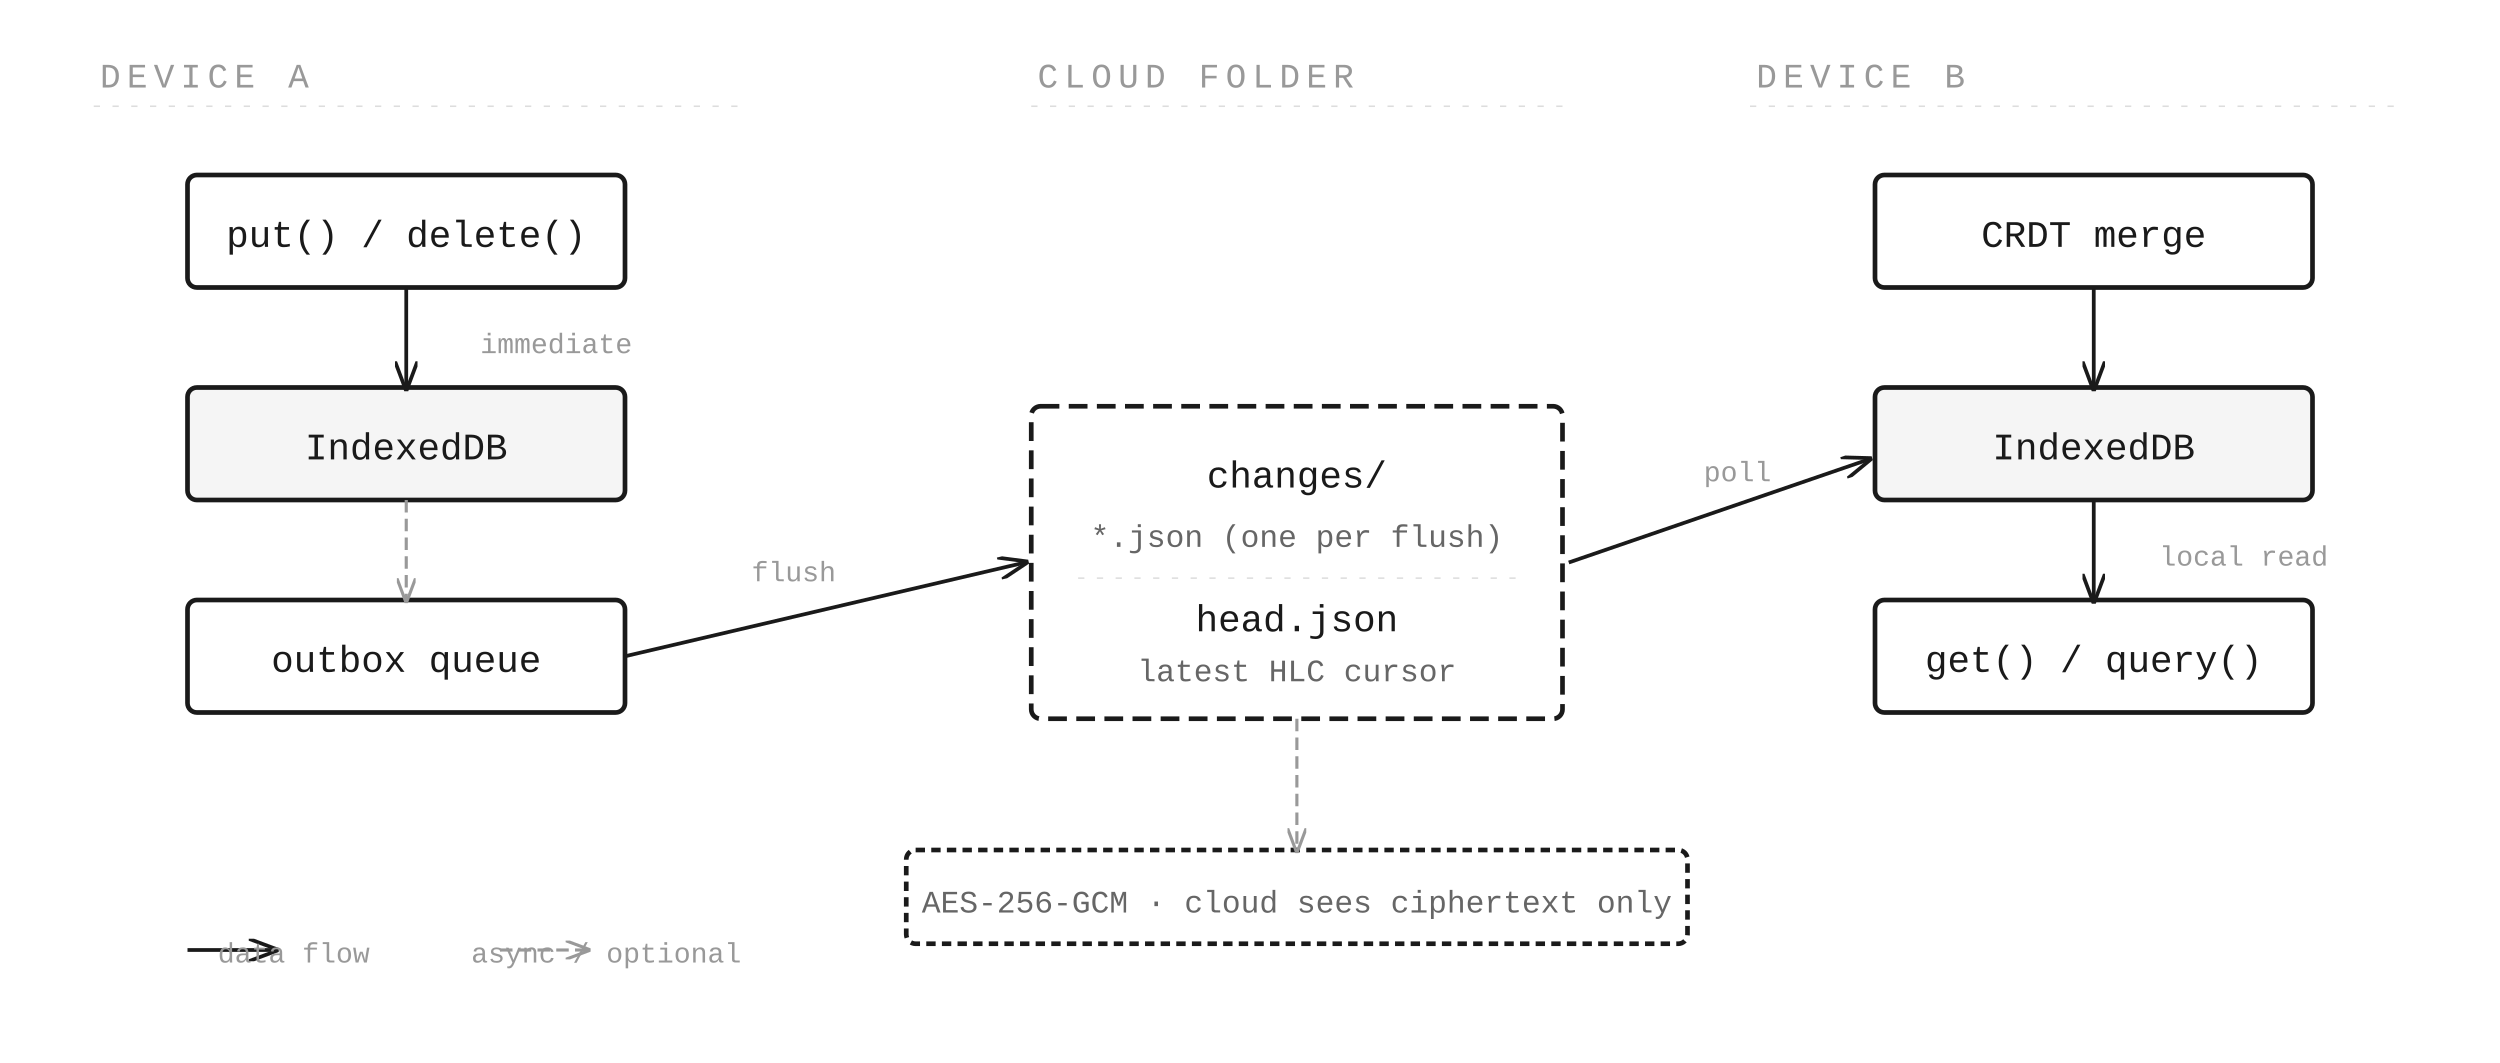
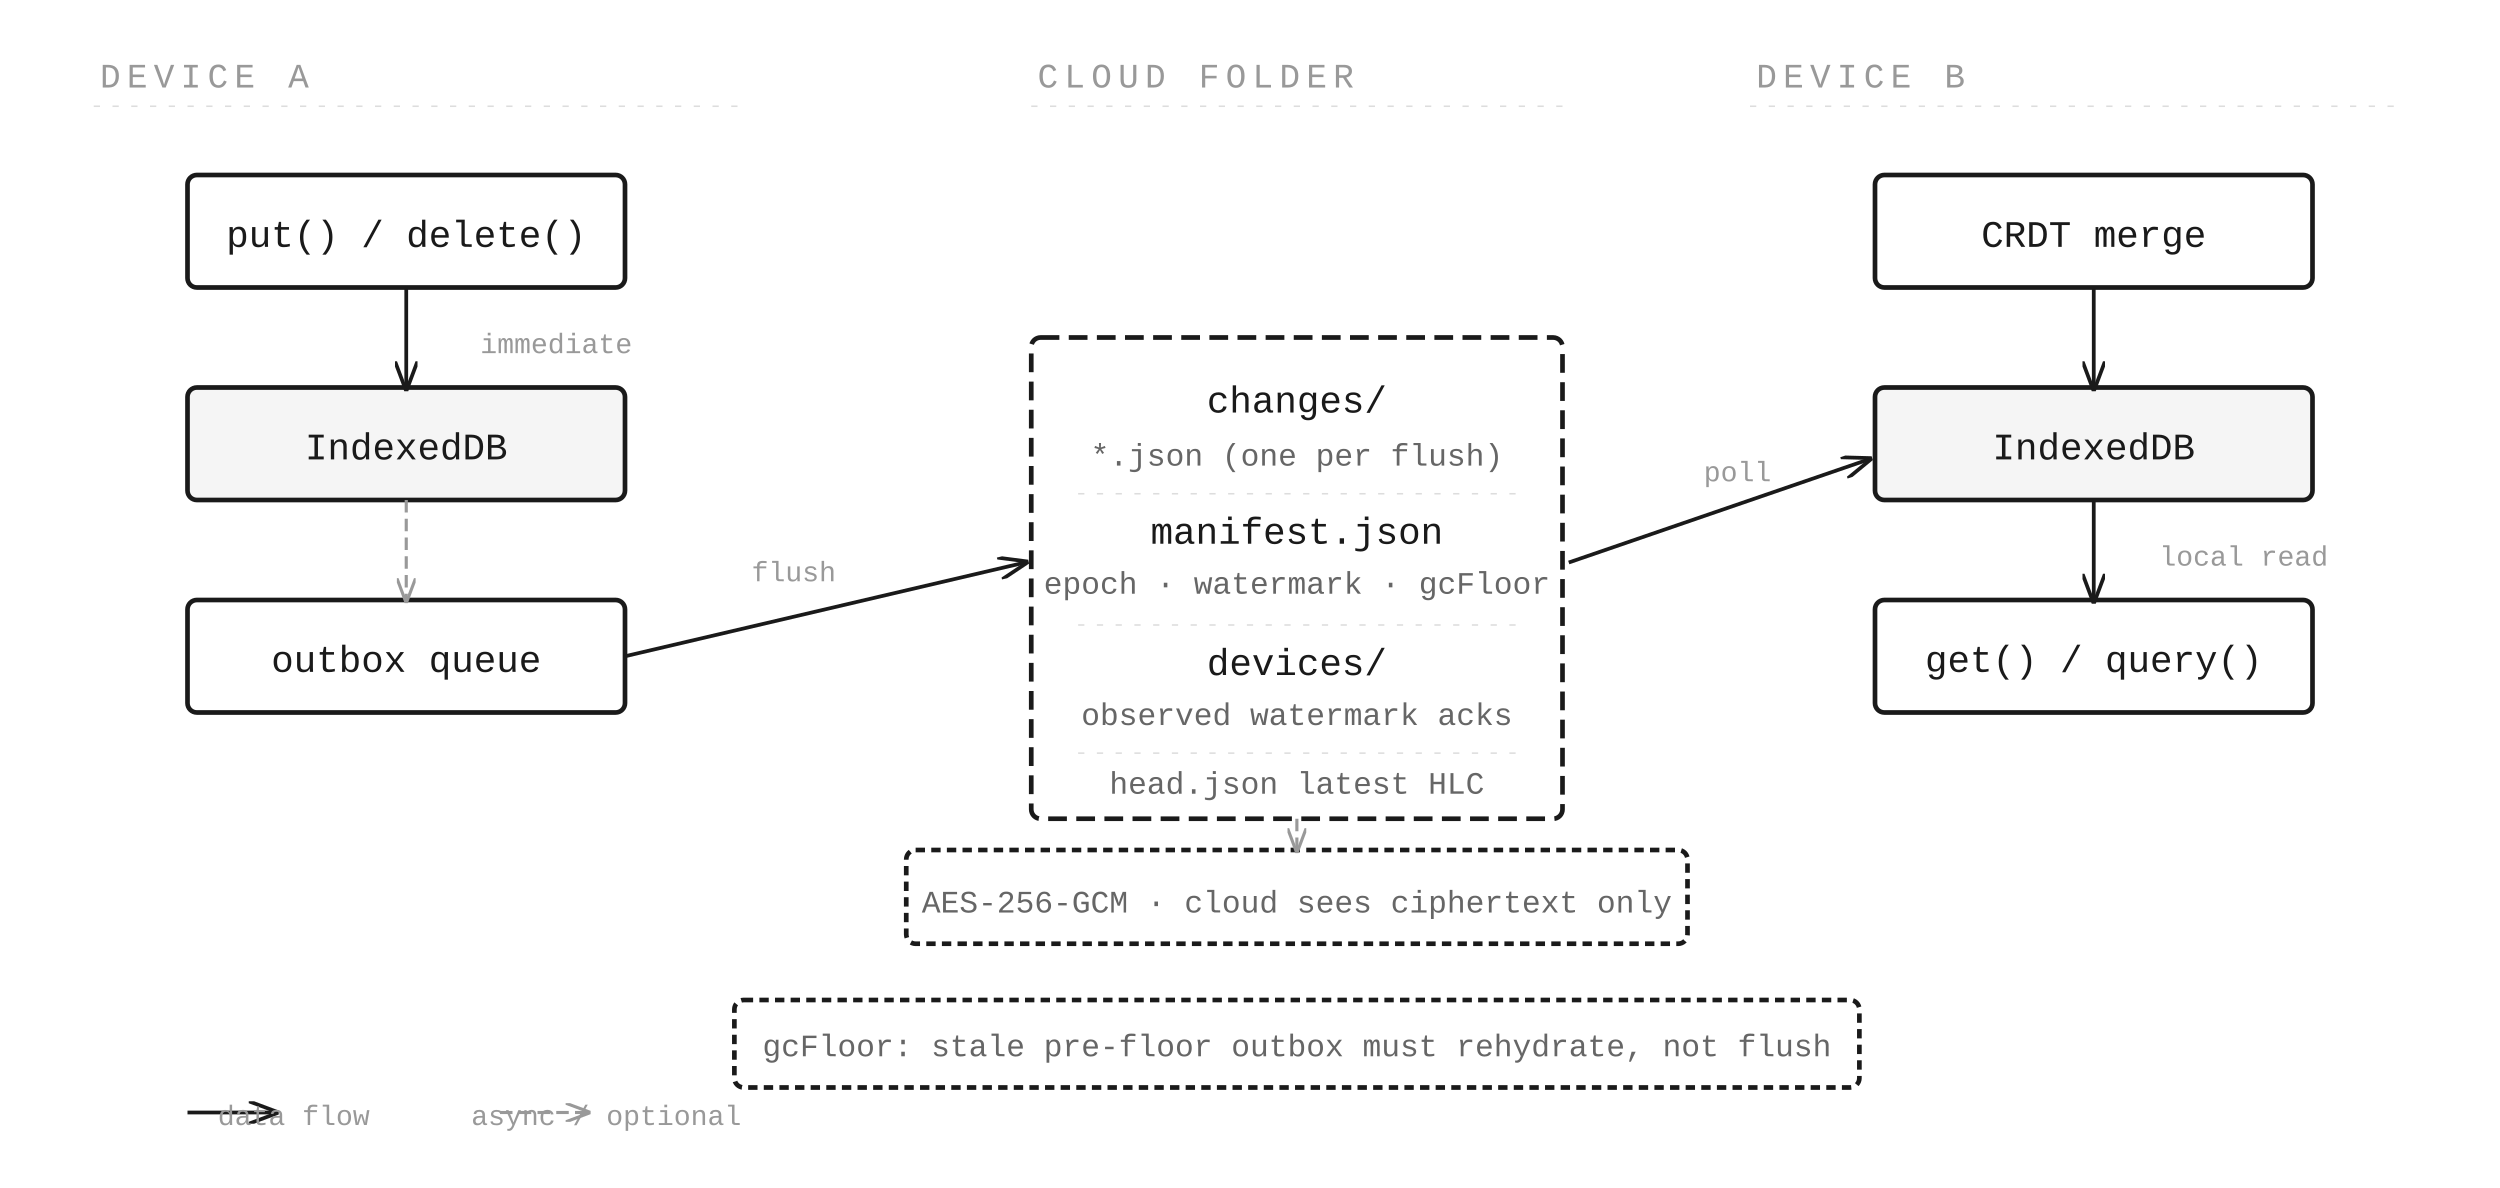
- <svg xmlns="http://www.w3.org/2000/svg" viewBox="0 0 800 340" fill="none">
+ <svg xmlns="http://www.w3.org/2000/svg" viewBox="0 0 800 380" fill="none">
  <style>
    .box { stroke: #1a1a1a; stroke-width: 1.5; fill: none; rx: 3; }
    .box-filled { fill: #f5f5f5; stroke: #1a1a1a; stroke-width: 1.5; }
    .label { font-family: 'Courier New', monospace; font-size: 12px; fill: #1a1a1a; text-anchor: middle; }
    .label-sm { font-family: 'Courier New', monospace; font-size: 10px; fill: #666; text-anchor: middle; }
    .label-xs { font-family: 'Courier New', monospace; font-size: 9px; fill: #999; text-anchor: middle; }
    .arrow { stroke: #1a1a1a; stroke-width: 1.2; marker-end: url(#arrowhead); }
    .arrow-dashed { stroke: #999; stroke-width: 1; stroke-dasharray: 4 2; marker-end: url(#arrowhead-light); }
    .group-label { font-family: 'Courier New', monospace; font-size: 11px; fill: #999; text-anchor: start; letter-spacing: 2px; }
    .divider { stroke: #ddd; stroke-width: 0.5; stroke-dasharray: 2 4; }
    @media (prefers-color-scheme: dark) {
      .box { stroke: #ccc; }
      .box-filled { fill: #2a2a2a; stroke: #ccc; }
      .label { fill: #e0e0e0; }
      .label-sm { fill: #999; }
      .label-xs { fill: #666; }
      .arrow { stroke: #ccc; }
      .arrow-dashed { stroke: #666; }
      .group-label { fill: #666; }
      .divider { stroke: #444; }
    }
  </style>
  <defs>
    <marker id="arrowhead" markerWidth="8" markerHeight="6" refX="7" refY="3" orient="auto">
      <path d="M0,0 L8,3 L0,6" fill="none" stroke="#1a1a1a" stroke-width="1" />
    </marker>
    <marker id="arrowhead-light" markerWidth="8" markerHeight="6" refX="7" refY="3" orient="auto">
      <path d="M0,0 L8,3 L0,6" fill="none" stroke="#999" stroke-width="1" />
    </marker>
  </defs>
  <text x="32" y="28" class="group-label">DEVICE A</text>
  <line x1="30" y1="34" x2="240" y2="34" class="divider" />
  <rect x="60" y="56" width="140" height="36" class="box" rx="3" />
  <text x="130" y="79" class="label">put() / delete()</text>
  <rect x="60" y="124" width="140" height="36" class="box-filled" rx="3" />
  <text x="130" y="147" class="label">IndexedDB</text>
  <rect x="60" y="192" width="140" height="36" class="box" rx="3" />
  <text x="130" y="215" class="label">outbox queue</text>
  <line x1="130" y1="92" x2="130" y2="124" class="arrow" />
  <text x="178" y="113" class="label-xs">immediate</text>
  <line x1="130" y1="160" x2="130" y2="192" class="arrow-dashed" />
  <text x="332" y="28" class="group-label">CLOUD FOLDER</text>
  <line x1="330" y1="34" x2="500" y2="34" class="divider" />
-   <rect x="330" y="130" width="170" height="100" class="box" rx="3" stroke-dasharray="6 3" />
-   <text x="415" y="156" class="label">changes/</text>
-   <text x="415" y="175" class="label-sm">*.json  (one per flush)</text>
-   <line x1="345" y1="185" x2="485" y2="185" class="divider" />
-   <text x="415" y="202" class="label">head.json</text>
-   <text x="415" y="218" class="label-sm">latest HLC cursor</text>
+   <rect x="330" y="108" width="170" height="154" class="box" rx="3" stroke-dasharray="6 3" />
+   <text x="415" y="132" class="label">changes/</text>
+   <text x="415" y="149" class="label-sm">*.json  (one per flush)</text>
+   <line x1="345" y1="158" x2="485" y2="158" class="divider" />
+   <text x="415" y="174" class="label">manifest.json</text>
+   <text x="415" y="190" class="label-sm">epoch · watermark · gcFloor</text>
+   <line x1="345" y1="200" x2="485" y2="200" class="divider" />
+   <text x="415" y="216" class="label">devices/</text>
+   <text x="415" y="232" class="label-sm">observed watermark acks</text>
+   <line x1="345" y1="241" x2="485" y2="241" class="divider" />
+   <text x="415" y="254" class="label-sm">head.json latest HLC</text>
  <line x1="200" y1="210" x2="328" y2="180" class="arrow" />
  <text x="254" y="186" class="label-xs">flush</text>
  <text x="562" y="28" class="group-label">DEVICE B</text>
  <line x1="560" y1="34" x2="770" y2="34" class="divider" />
  <rect x="600" y="124" width="140" height="36" class="box-filled" rx="3" />
  <text x="670" y="147" class="label">IndexedDB</text>
  <rect x="600" y="56" width="140" height="36" class="box" rx="3" />
  <text x="670" y="79" class="label">CRDT merge</text>
  <rect x="600" y="192" width="140" height="36" class="box" rx="3" />
  <text x="670" y="215" class="label">get() / query()</text>
  <line x1="502" y1="180" x2="598" y2="147" class="arrow" />
  <text x="556" y="154" class="label-xs">poll</text>
  <line x1="670" y1="92" x2="670" y2="124" class="arrow" />
  <line x1="670" y1="160" x2="670" y2="192" class="arrow" />
  <text x="718" y="181" class="label-xs">local read</text>
  <rect x="290" y="272" width="250" height="30" class="box" rx="3" stroke-dasharray="3 2" />
  <text x="415" y="292" class="label-sm">AES-256-GCM · cloud sees ciphertext only</text>
-   <line x1="415" y1="230" x2="415" y2="272" class="arrow-dashed" />
-   <line x1="60" y1="304" x2="88" y2="304" class="arrow" />
-   <text x="94" y="308" class="label-xs" text-anchor="start">data flow</text>
-   <line x1="160" y1="304" x2="188" y2="304" class="arrow-dashed" />
-   <text x="194" y="308" class="label-xs" text-anchor="start">async / optional</text>
+   <line x1="415" y1="262" x2="415" y2="272" class="arrow-dashed" />
+   <rect x="235" y="320" width="360" height="28" class="box" rx="3" stroke-dasharray="3 2" />
+   <text x="415" y="338" class="label-sm">gcFloor: stale pre-floor outbox must rehydrate, not flush</text>
+   <line x1="60" y1="356" x2="88" y2="356" class="arrow" />
+   <text x="94" y="360" class="label-xs" text-anchor="start">data flow</text>
+   <line x1="160" y1="356" x2="188" y2="356" class="arrow-dashed" />
+   <text x="194" y="360" class="label-xs" text-anchor="start">async / optional</text>
</svg>
